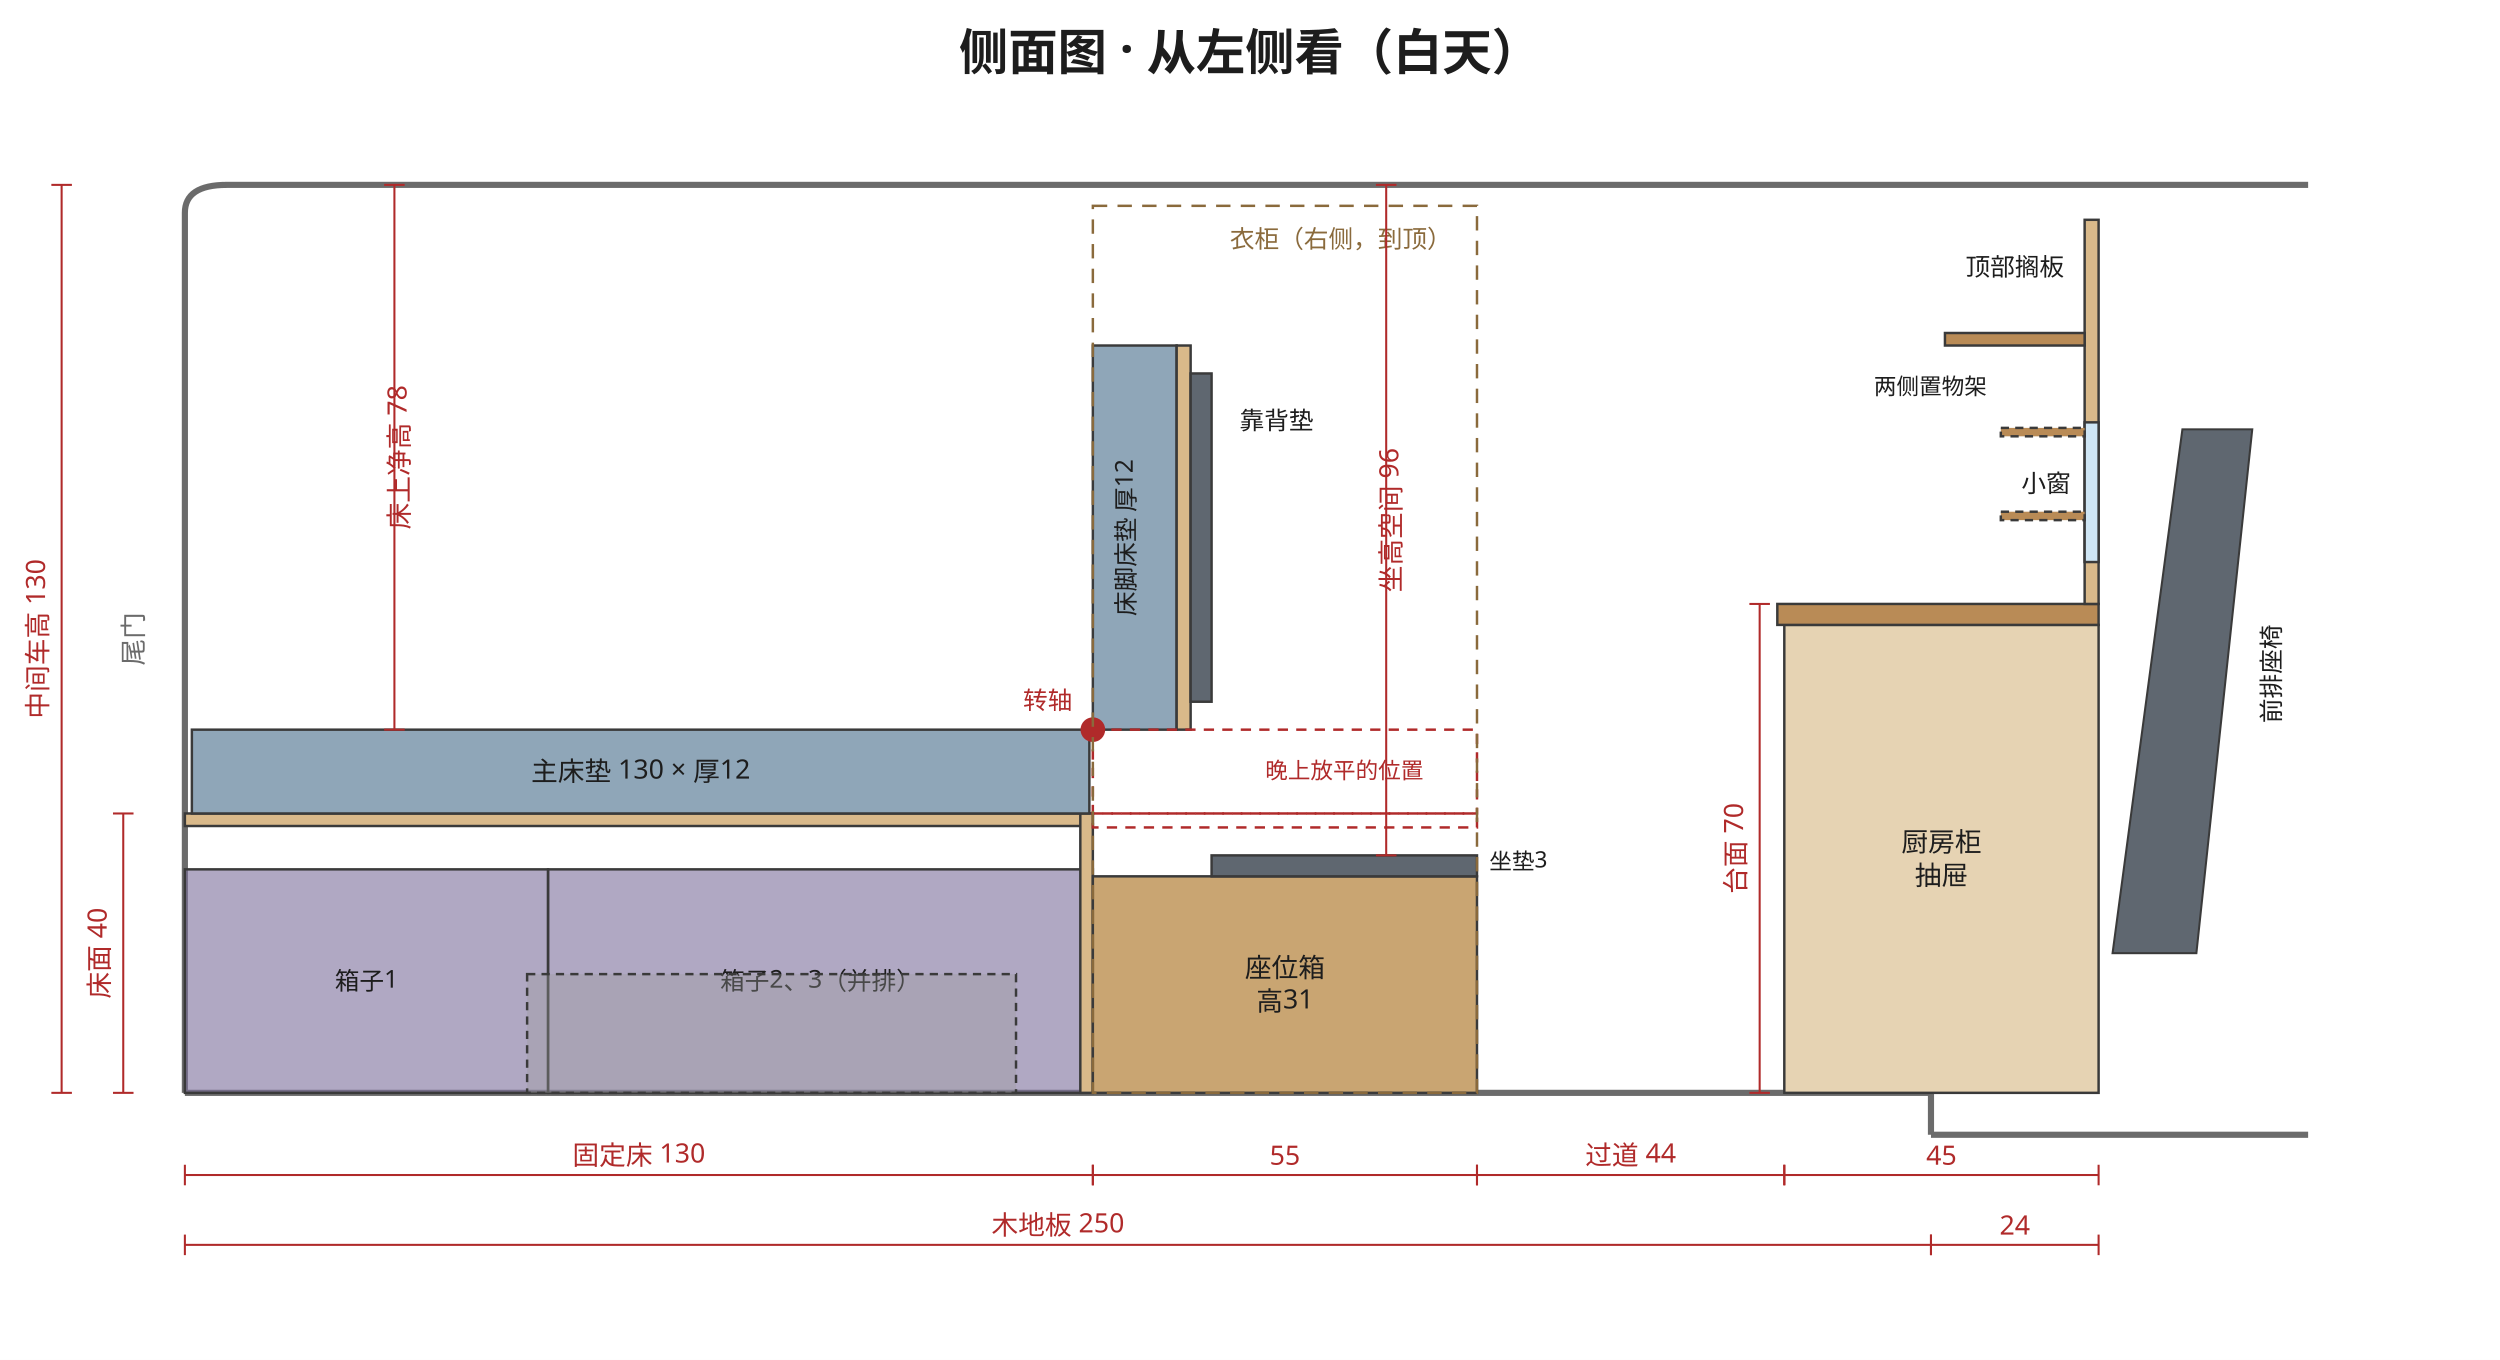
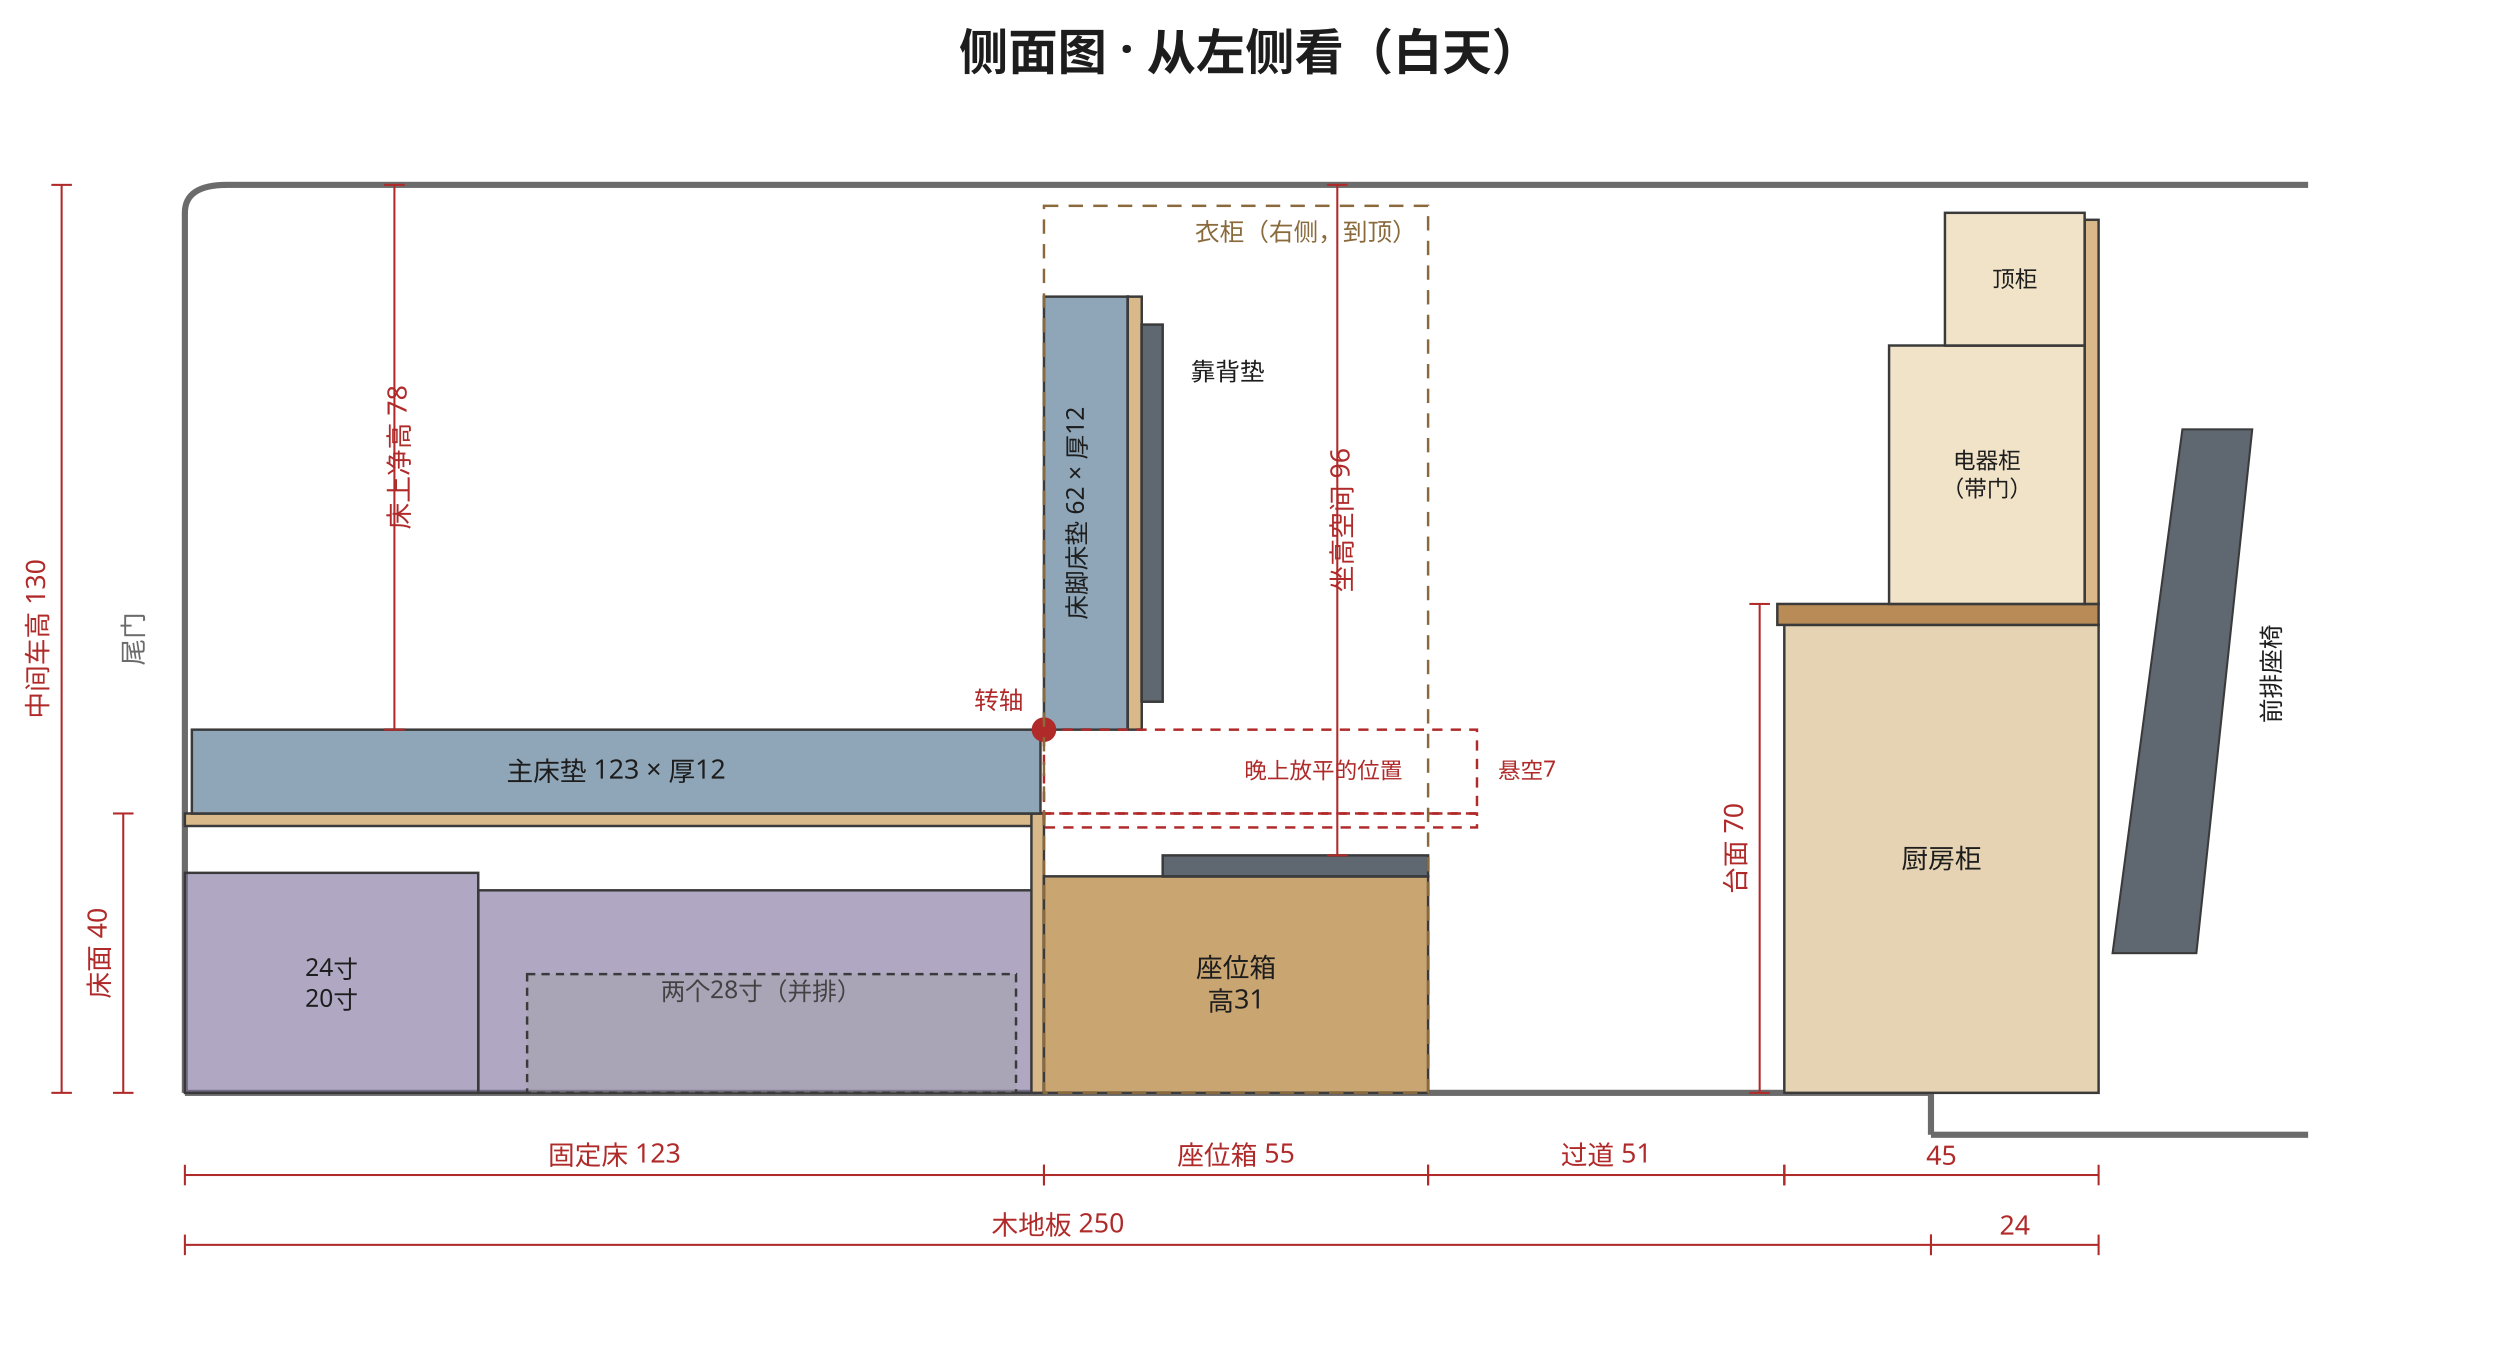
<svg xmlns="http://www.w3.org/2000/svg" width="1217" height="662" viewBox="0 0 1217 662" font-family="WenQuanYi Zen Hei, sans-serif">
  <rect width="1217" height="662" fill="#ffffff" />
  <text x="608.5" y="34" font-size="24" text-anchor="middle" fill="#1d1d1d" font-weight="bold">侧面图 · 从左侧看（白天）</text>
  <path d="M90.0,532.0 L90.0,103.6 Q90.0,90.0 110.4,90.0 L1123.6,90.0" fill="none" stroke="#6b6b6b" stroke-width="3" />
  <line x1="90.0" y1="532.0" x2="940.0" y2="532.0" stroke="#6b6b6b" stroke-width="3" />
  <line x1="940.0" y1="532.0" x2="940.0" y2="552.4" stroke="#6b6b6b" stroke-width="3" />
  <line x1="940.0" y1="552.4" x2="1123.6" y2="552.4" stroke="#6b6b6b" stroke-width="3" />
-   <rect x="90.0" y="423.2" width="176.8" height="108.8" fill="#7c6f9b" stroke="#3a3a3a" stroke-width="1.2" fill-opacity="0.6" />
-   <text x="178.4" y="481.8" font-size="12" text-anchor="middle" fill="#1d1d1d">箱子1</text>
-   <rect x="266.8" y="423.2" width="265.2" height="108.8" fill="#7c6f9b" stroke="#3a3a3a" stroke-width="1.2" fill-opacity="0.6" />
-   <text x="399.4" y="481.8" font-size="12" text-anchor="middle" fill="#1d1d1d">箱子2、3（并排）</text>
-   <rect x="256.6" y="474.2" width="238.0" height="57.8" fill="#9a9a9a" stroke="#3a3a3a" stroke-width="1.2" fill-opacity="0.35" stroke-dasharray="4 3" />
-   <rect x="90.0" y="396.0" width="442.0" height="6.1" fill="#d9b98a" stroke="#3a3a3a" stroke-width="1.2" />
-   <rect x="525.9" y="396.0" width="6.1" height="136.0" fill="#d9b98a" stroke="#3a3a3a" stroke-width="1.2" />
-   <rect x="93.4" y="355.2" width="436.9" height="40.8" fill="#8fa6b8" stroke="#3a3a3a" stroke-width="1.2" />
-   <text x="311.9" y="380.1" font-size="13" text-anchor="middle" fill="#1d1d1d">主床垫 130 × 厚12</text>
-   <rect x="532.0" y="168.2" width="40.8" height="187.0" fill="#8fa6b8" stroke="#3a3a3a" stroke-width="1.2" />
-   <text x="552.4" y="261.7" font-size="12" text-anchor="middle" fill="#1d1d1d" transform="rotate(-90 552.4 261.7)">床脚床垫 厚12</text>
-   <rect x="572.8" y="168.2" width="6.8" height="187.0" fill="#d9b98a" stroke="#3a3a3a" stroke-width="1.2" />
-   <rect x="579.6" y="181.8" width="10.2" height="159.8" fill="#5f6770" stroke="#3a3a3a" stroke-width="1.2" />
-   <circle cx="532.0" cy="355.2" r="6" fill="#b02a2a" />
-   <text x="522.0" y="345.2" font-size="12" text-anchor="end" fill="#b02a2a">转轴</text>
-   <text x="603.4" y="209.0" font-size="12" text-anchor="start" fill="#1d1d1d">靠背垫</text>
-   <rect x="532.0" y="396.0" width="187.0" height="6.8" fill="none" stroke="#b02a2a" stroke-width="1.2" stroke-dasharray="5 4" />
-   <rect x="532.0" y="355.2" width="187.0" height="40.8" fill="none" stroke="#b02a2a" stroke-width="1.2" stroke-dasharray="5 4" />
-   <text x="654.4" y="379.0" font-size="11" text-anchor="middle" fill="#b02a2a">晚上放平的位置</text>
-   <rect x="532.0" y="426.6" width="187.0" height="105.4" fill="#c9a572" stroke="#3a3a3a" stroke-width="1.2" />
-   <text x="625.5" y="475.7" font-size="13" text-anchor="middle" fill="#1d1d1d">座位箱</text>
-   <text x="625.5" y="492.0" font-size="13" text-anchor="middle" fill="#1d1d1d">高31</text>
-   <rect x="589.8" y="416.4" width="129.2" height="10.2" fill="#5f6770" stroke="#3a3a3a" stroke-width="1.2" />
-   <text x="725.0" y="423.2" font-size="11" text-anchor="start" fill="#1d1d1d">坐垫3</text>
-   <rect x="532.0" y="100.2" width="187.0" height="431.8" fill="none" stroke="#8a6a3c" stroke-width="1.2" stroke-dasharray="7 5" />
-   <text x="652.7" y="120.6" font-size="12" text-anchor="middle" fill="#8a6a3c">衣柜（右侧，到顶）</text>
+   <rect x="90.0" y="424.9" width="142.8" height="107.1" fill="#7c6f9b" stroke="#3a3a3a" stroke-width="1.2" fill-opacity="0.6" />
+   <text x="161.4" y="475.1" font-size="12" text-anchor="middle" fill="#1d1d1d">24寸</text>
+   <text x="161.4" y="490.1" font-size="12" text-anchor="middle" fill="#1d1d1d">20寸</text>
+   <rect x="232.8" y="433.4" width="275.4" height="98.6" fill="#7c6f9b" stroke="#3a3a3a" stroke-width="1.2" fill-opacity="0.6" />
+   <text x="370.5" y="486.9" font-size="12" text-anchor="middle" fill="#1d1d1d">两个28寸（并排）</text>
+   <rect x="256.6" y="474.2" width="238.0" height="57.8" fill="#9a9a9a" stroke="#3a3a3a" stroke-width="1.2" fill-opacity="0.3" stroke-dasharray="4 3" />
+   <rect x="90.0" y="396.0" width="418.2" height="6.1" fill="#d9b98a" stroke="#3a3a3a" stroke-width="1.2" />
+   <rect x="502.1" y="396.0" width="6.1" height="136.0" fill="#d9b98a" stroke="#3a3a3a" stroke-width="1.2" />
+   <rect x="93.4" y="355.2" width="413.1" height="40.8" fill="#8fa6b8" stroke="#3a3a3a" stroke-width="1.2" />
+   <text x="299.9" y="380.1" font-size="13" text-anchor="middle" fill="#1d1d1d">主床垫 123 × 厚12</text>
+   <rect x="508.2" y="144.4" width="40.8" height="210.8" fill="#8fa6b8" stroke="#3a3a3a" stroke-width="1.2" />
+   <text x="528.6" y="249.8" font-size="12" text-anchor="middle" fill="#1d1d1d" transform="rotate(-90 528.6 249.8)">床脚床垫 62 × 厚12</text>
+   <rect x="549.0" y="144.4" width="6.8" height="210.8" fill="#d9b98a" stroke="#3a3a3a" stroke-width="1.2" />
+   <rect x="555.8" y="158.0" width="10.2" height="183.6" fill="#5f6770" stroke="#3a3a3a" stroke-width="1.2" />
+   <circle cx="508.2" cy="355.2" r="6" fill="#b02a2a" />
+   <text x="498.2" y="345.2" font-size="12" text-anchor="end" fill="#b02a2a">转轴</text>
+   <text x="579.6" y="185.2" font-size="12" text-anchor="start" fill="#1d1d1d">靠背垫</text>
+   <rect x="508.2" y="396.0" width="210.8" height="6.8" fill="none" stroke="#b02a2a" stroke-width="1.2" stroke-dasharray="5 4" />
+   <rect x="508.2" y="355.2" width="210.8" height="40.8" fill="none" stroke="#b02a2a" stroke-width="1.2" stroke-dasharray="5 4" />
+   <text x="644.2" y="379.0" font-size="11" text-anchor="middle" fill="#b02a2a">晚上放平的位置</text>
+   <text x="729.2" y="379.0" font-size="11" text-anchor="start" fill="#b02a2a">悬空7</text>
+   <rect x="508.2" y="426.6" width="187.0" height="105.4" fill="#c9a572" stroke="#3a3a3a" stroke-width="1.2" />
+   <text x="601.7" y="475.7" font-size="13" text-anchor="middle" fill="#1d1d1d">座位箱</text>
+   <text x="601.7" y="492.0" font-size="13" text-anchor="middle" fill="#1d1d1d">高31</text>
+   <rect x="566.0" y="416.4" width="129.2" height="10.2" fill="#5f6770" stroke="#3a3a3a" stroke-width="1.2" />
+   <rect x="508.2" y="100.2" width="187.0" height="431.8" fill="none" stroke="#8a6a3c" stroke-width="1.2" stroke-dasharray="7 5" />
+   <text x="635.7" y="117.2" font-size="12" text-anchor="middle" fill="#8a6a3c">衣柜（右侧，到顶）</text>
  <rect x="868.6" y="304.2" width="153.0" height="227.8" fill="#e6d3b3" stroke="#3a3a3a" stroke-width="1.2" />
-   <text x="945.1" y="414.5" font-size="13" text-anchor="middle" fill="#1d1d1d">厨房柜</text>
-   <text x="945.1" y="430.8" font-size="13" text-anchor="middle" fill="#1d1d1d">抽屉</text>
+   <text x="945.1" y="422.6" font-size="13" text-anchor="middle" fill="#1d1d1d">厨房柜</text>
  <rect x="865.2" y="294.0" width="156.4" height="10.2" fill="#b98b56" stroke="#3a3a3a" stroke-width="1.2" />
  <rect x="1014.8" y="107.0" width="6.8" height="187.0" fill="#d9b98a" stroke="#3a3a3a" stroke-width="1.2" />
-   <rect x="1014.8" y="205.6" width="6.8" height="68.0" fill="#cfe6f5" stroke="#3a3a3a" stroke-width="1.2" />
-   <text x="1008.0" y="239.6" font-size="12" text-anchor="end" fill="#1d1d1d">小窗</text>
-   <rect x="974.0" y="249.1" width="40.8" height="4.1" fill="#b98b56" stroke="#3a3a3a" stroke-width="1.2" stroke-dasharray="4 3" />
-   <rect x="974.0" y="208.3" width="40.8" height="4.1" fill="#b98b56" stroke="#3a3a3a" stroke-width="1.2" stroke-dasharray="4 3" />
-   <text x="967.2" y="192.0" font-size="11" text-anchor="end" fill="#1d1d1d">两侧置物架</text>
-   <rect x="946.8" y="162.1" width="68.0" height="6.1" fill="#b98b56" stroke="#3a3a3a" stroke-width="1.2" />
-   <text x="980.8" y="134.2" font-size="12" text-anchor="middle" fill="#1d1d1d">顶部搁板</text>
+   <rect x="919.6" y="168.2" width="95.2" height="125.8" fill="#f1e3c8" stroke="#3a3a3a" stroke-width="1.2" />
+   <text x="967.2" y="228.1" font-size="11" text-anchor="middle" fill="#1d1d1d">电器柜</text>
+   <text x="967.2" y="241.8" font-size="11" text-anchor="middle" fill="#1d1d1d">（带门）</text>
+   <rect x="946.8" y="103.6" width="68.0" height="64.6" fill="#f1e3c8" stroke="#3a3a3a" stroke-width="1.2" />
+   <text x="980.8" y="139.8" font-size="11" text-anchor="middle" fill="#1d1d1d">顶柜</text>
  <path d="M1028.4,464.0 L1062.4,209.0 L1096.4,209.0 L1069.2,464.0 Z" fill="#5f6770" stroke="#3a3a3a" />
  <text x="1110.0" y="328.0" font-size="12" text-anchor="middle" fill="#1d1d1d" transform="rotate(-90 1110.0 328.0)">前排座椅</text>
-   <line x1="90.0" y1="572.0" x2="532.0" y2="572.0" stroke="#b02a2a" stroke-width="1" />
-   <line x1="90.0" y1="567.0" x2="90.0" y2="577.0" stroke="#b02a2a" />
-   <line x1="532.0" y1="567.0" x2="532.0" y2="577.0" stroke="#b02a2a" />
-   <text x="311.0" y="567.0" font-size="13" text-anchor="middle" fill="#b02a2a">固定床 130</text>
-   <line x1="532.0" y1="572.0" x2="719.0" y2="572.0" stroke="#b02a2a" stroke-width="1" />
-   <line x1="532.0" y1="567.0" x2="532.0" y2="577.0" stroke="#b02a2a" />
-   <line x1="719.0" y1="567.0" x2="719.0" y2="577.0" stroke="#b02a2a" />
-   <text x="625.5" y="567.0" font-size="13" text-anchor="middle" fill="#b02a2a">55</text>
-   <line x1="719.0" y1="572.0" x2="868.6" y2="572.0" stroke="#b02a2a" stroke-width="1" />
-   <line x1="719.0" y1="567.0" x2="719.0" y2="577.0" stroke="#b02a2a" />
-   <line x1="868.6" y1="567.0" x2="868.6" y2="577.0" stroke="#b02a2a" />
-   <text x="793.8" y="567.0" font-size="13" text-anchor="middle" fill="#b02a2a">过道 44</text>
+   <line x1="90.0" y1="572.0" x2="508.2" y2="572.0" stroke="#b02a2a" stroke-width="1" />
+   <line x1="90.0" y1="567.0" x2="90.0" y2="577.0" stroke="#b02a2a" stroke-width="1" />
+   <line x1="508.2" y1="567.0" x2="508.2" y2="577.0" stroke="#b02a2a" stroke-width="1" />
+   <text x="299.1" y="567.0" font-size="13" text-anchor="middle" fill="#b02a2a">固定床 123</text>
+   <line x1="508.2" y1="572.0" x2="695.2" y2="572.0" stroke="#b02a2a" stroke-width="1" />
+   <line x1="508.2" y1="567.0" x2="508.2" y2="577.0" stroke="#b02a2a" stroke-width="1" />
+   <line x1="695.2" y1="567.0" x2="695.2" y2="577.0" stroke="#b02a2a" stroke-width="1" />
+   <text x="601.7" y="567.0" font-size="13" text-anchor="middle" fill="#b02a2a">座位箱 55</text>
+   <line x1="695.2" y1="572.0" x2="868.6" y2="572.0" stroke="#b02a2a" stroke-width="1" />
+   <line x1="695.2" y1="567.0" x2="695.2" y2="577.0" stroke="#b02a2a" stroke-width="1" />
+   <line x1="868.6" y1="567.0" x2="868.6" y2="577.0" stroke="#b02a2a" stroke-width="1" />
+   <text x="781.9" y="567.0" font-size="13" text-anchor="middle" fill="#b02a2a">过道 51</text>
  <line x1="868.6" y1="572.0" x2="1021.6" y2="572.0" stroke="#b02a2a" stroke-width="1" />
-   <line x1="868.6" y1="567.0" x2="868.6" y2="577.0" stroke="#b02a2a" />
-   <line x1="1021.6" y1="567.0" x2="1021.6" y2="577.0" stroke="#b02a2a" />
+   <line x1="868.6" y1="567.0" x2="868.6" y2="577.0" stroke="#b02a2a" stroke-width="1" />
+   <line x1="1021.6" y1="567.0" x2="1021.6" y2="577.0" stroke="#b02a2a" stroke-width="1" />
  <text x="945.1" y="567.0" font-size="13" text-anchor="middle" fill="#b02a2a">45</text>
  <line x1="90.0" y1="606.0" x2="940.0" y2="606.0" stroke="#b02a2a" stroke-width="1" />
-   <line x1="90.0" y1="601.0" x2="90.0" y2="611.0" stroke="#b02a2a" />
-   <line x1="940.0" y1="601.0" x2="940.0" y2="611.0" stroke="#b02a2a" />
+   <line x1="90.0" y1="601.0" x2="90.0" y2="611.0" stroke="#b02a2a" stroke-width="1" />
+   <line x1="940.0" y1="601.0" x2="940.0" y2="611.0" stroke="#b02a2a" stroke-width="1" />
  <text x="515.0" y="601.0" font-size="13" text-anchor="middle" fill="#b02a2a">木地板 250</text>
  <line x1="940.0" y1="606.0" x2="1021.6" y2="606.0" stroke="#b02a2a" stroke-width="1" />
-   <line x1="940.0" y1="601.0" x2="940.0" y2="611.0" stroke="#b02a2a" />
-   <line x1="1021.6" y1="601.0" x2="1021.6" y2="611.0" stroke="#b02a2a" />
+   <line x1="940.0" y1="601.0" x2="940.0" y2="611.0" stroke="#b02a2a" stroke-width="1" />
+   <line x1="1021.6" y1="601.0" x2="1021.6" y2="611.0" stroke="#b02a2a" stroke-width="1" />
  <text x="980.8" y="601.0" font-size="13" text-anchor="middle" fill="#b02a2a">24</text>
  <line x1="60.0" y1="396.0" x2="60.0" y2="532.0" stroke="#b02a2a" stroke-width="1" />
-   <line x1="55.0" y1="396.0" x2="65.0" y2="396.0" stroke="#b02a2a" />
-   <line x1="55.0" y1="532.0" x2="65.0" y2="532.0" stroke="#b02a2a" />
+   <line x1="55.0" y1="396.0" x2="65.0" y2="396.0" stroke="#b02a2a" stroke-width="1" />
+   <line x1="55.0" y1="532.0" x2="65.0" y2="532.0" stroke="#b02a2a" stroke-width="1" />
  <text x="53.0" y="464.0" font-size="13" text-anchor="middle" fill="#b02a2a" transform="rotate(-90 53.0 464.0)">床面 40</text>
  <line x1="30.0" y1="90.0" x2="30.0" y2="532.0" stroke="#b02a2a" stroke-width="1" />
-   <line x1="25.0" y1="90.0" x2="35.0" y2="90.0" stroke="#b02a2a" />
-   <line x1="25.0" y1="532.0" x2="35.0" y2="532.0" stroke="#b02a2a" />
+   <line x1="25.0" y1="90.0" x2="35.0" y2="90.0" stroke="#b02a2a" stroke-width="1" />
+   <line x1="25.0" y1="532.0" x2="35.0" y2="532.0" stroke="#b02a2a" stroke-width="1" />
  <text x="23.0" y="311.0" font-size="13" text-anchor="middle" fill="#b02a2a" transform="rotate(-90 23.0 311.0)">中间车高 130</text>
-   <line x1="674.8" y1="90.0" x2="674.8" y2="416.4" stroke="#b02a2a" stroke-width="1" />
-   <line x1="669.8" y1="90.0" x2="679.8" y2="90.0" stroke="#b02a2a" />
-   <line x1="669.8" y1="416.4" x2="679.8" y2="416.4" stroke="#b02a2a" />
-   <text x="681.8" y="253.2" font-size="13" text-anchor="middle" fill="#b02a2a" transform="rotate(-90 681.8 253.2)">坐高空间 96</text>
+   <line x1="651.0" y1="90.0" x2="651.0" y2="416.4" stroke="#b02a2a" stroke-width="1" />
+   <line x1="646.0" y1="90.0" x2="656.0" y2="90.0" stroke="#b02a2a" stroke-width="1" />
+   <line x1="646.0" y1="416.4" x2="656.0" y2="416.4" stroke="#b02a2a" stroke-width="1" />
+   <text x="658.0" y="253.2" font-size="13" text-anchor="middle" fill="#b02a2a" transform="rotate(-90 658.0 253.2)">坐高空间 96</text>
  <line x1="856.6" y1="294.0" x2="856.6" y2="532.0" stroke="#b02a2a" stroke-width="1" />
-   <line x1="851.6" y1="294.0" x2="861.6" y2="294.0" stroke="#b02a2a" />
-   <line x1="851.6" y1="532.0" x2="861.6" y2="532.0" stroke="#b02a2a" />
+   <line x1="851.6" y1="294.0" x2="861.6" y2="294.0" stroke="#b02a2a" stroke-width="1" />
+   <line x1="851.6" y1="532.0" x2="861.6" y2="532.0" stroke="#b02a2a" stroke-width="1" />
  <text x="849.6" y="413.0" font-size="13" text-anchor="middle" fill="#b02a2a" transform="rotate(-90 849.6 413.0)">台面 70</text>
  <line x1="192.0" y1="90.0" x2="192.0" y2="355.2" stroke="#b02a2a" stroke-width="1" />
-   <line x1="187.0" y1="90.0" x2="197.0" y2="90.0" stroke="#b02a2a" />
-   <line x1="187.0" y1="355.2" x2="197.0" y2="355.2" stroke="#b02a2a" />
+   <line x1="187.0" y1="90.0" x2="197.0" y2="90.0" stroke="#b02a2a" stroke-width="1" />
+   <line x1="187.0" y1="355.2" x2="197.0" y2="355.2" stroke="#b02a2a" stroke-width="1" />
  <text x="199.0" y="222.6" font-size="13" text-anchor="middle" fill="#b02a2a" transform="rotate(-90 199.0 222.6)">床上净高 78</text>
  <text x="69.6" y="311.0" font-size="13" text-anchor="middle" fill="#6b6b6b" transform="rotate(-90 69.6 311.0)">尾门</text>
</svg>
